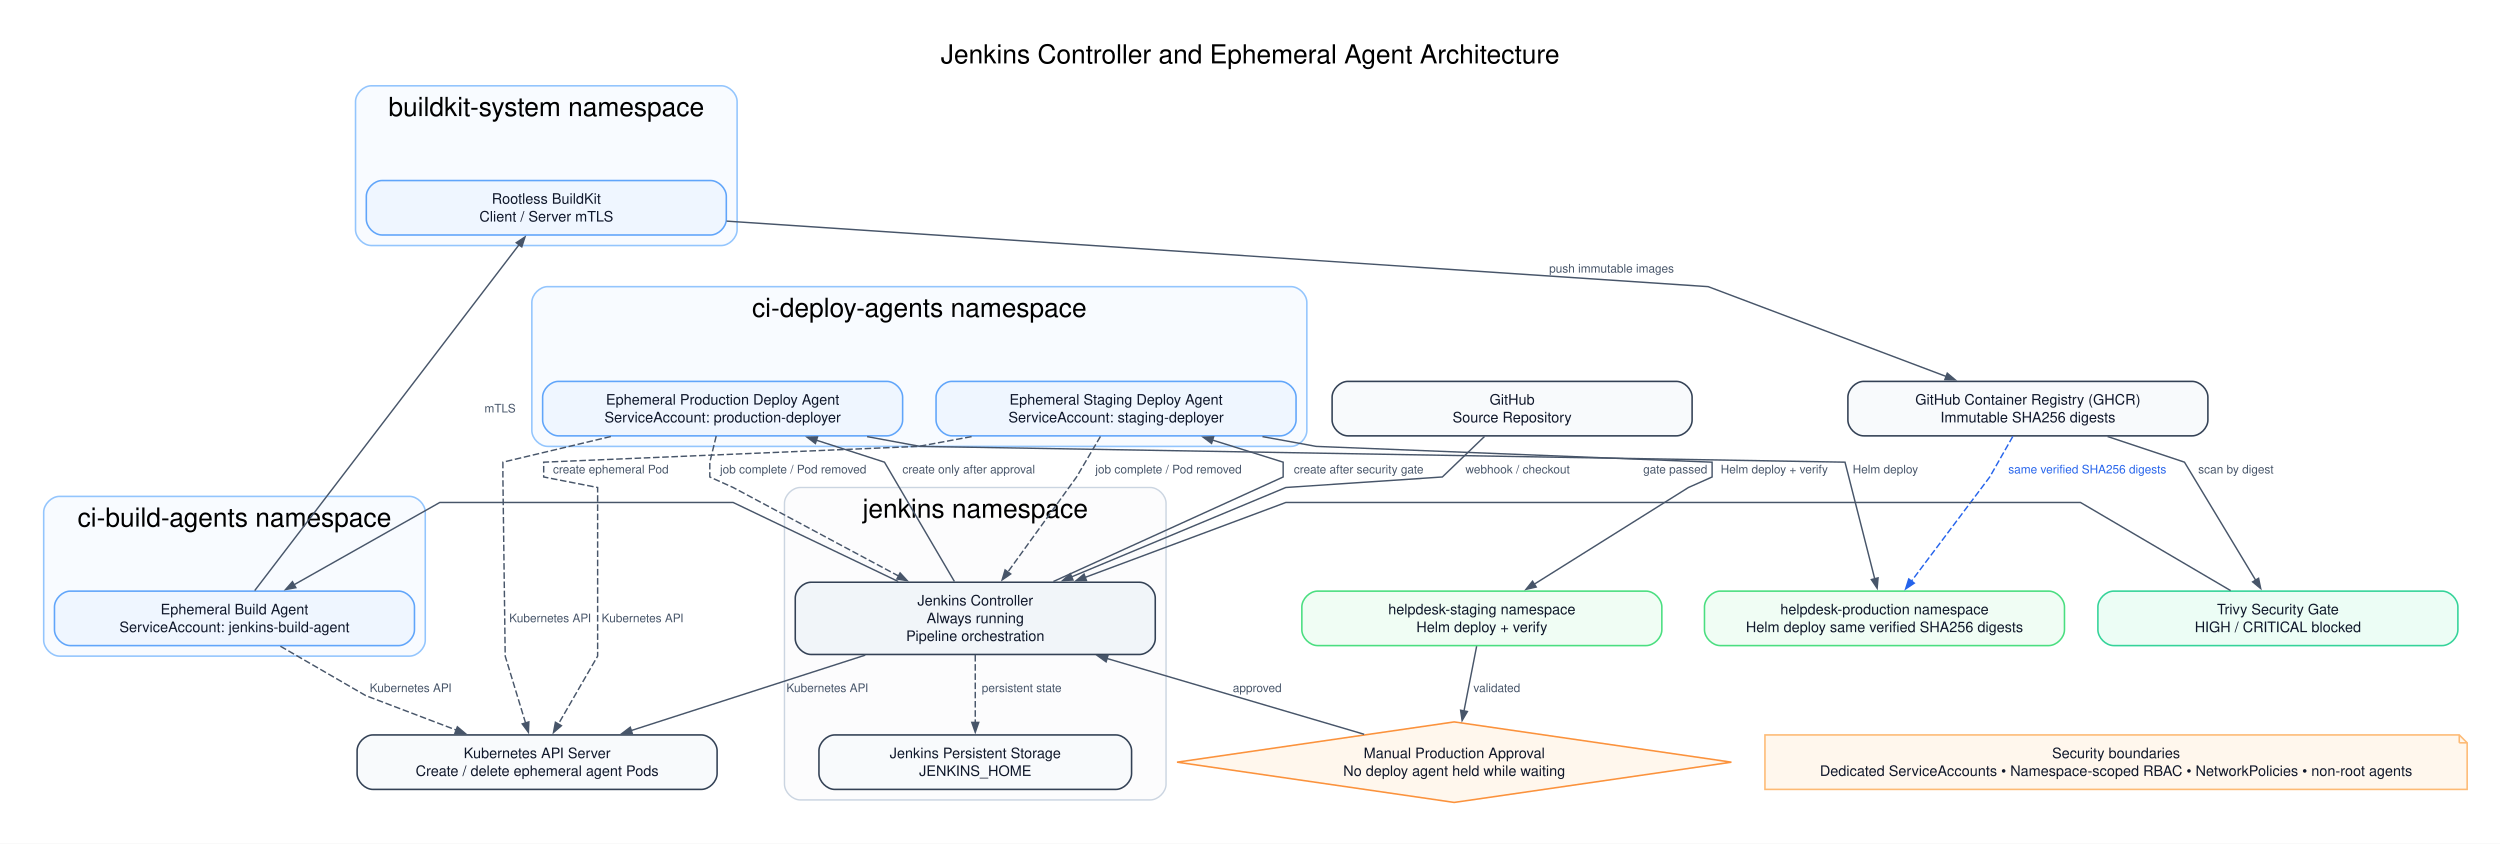
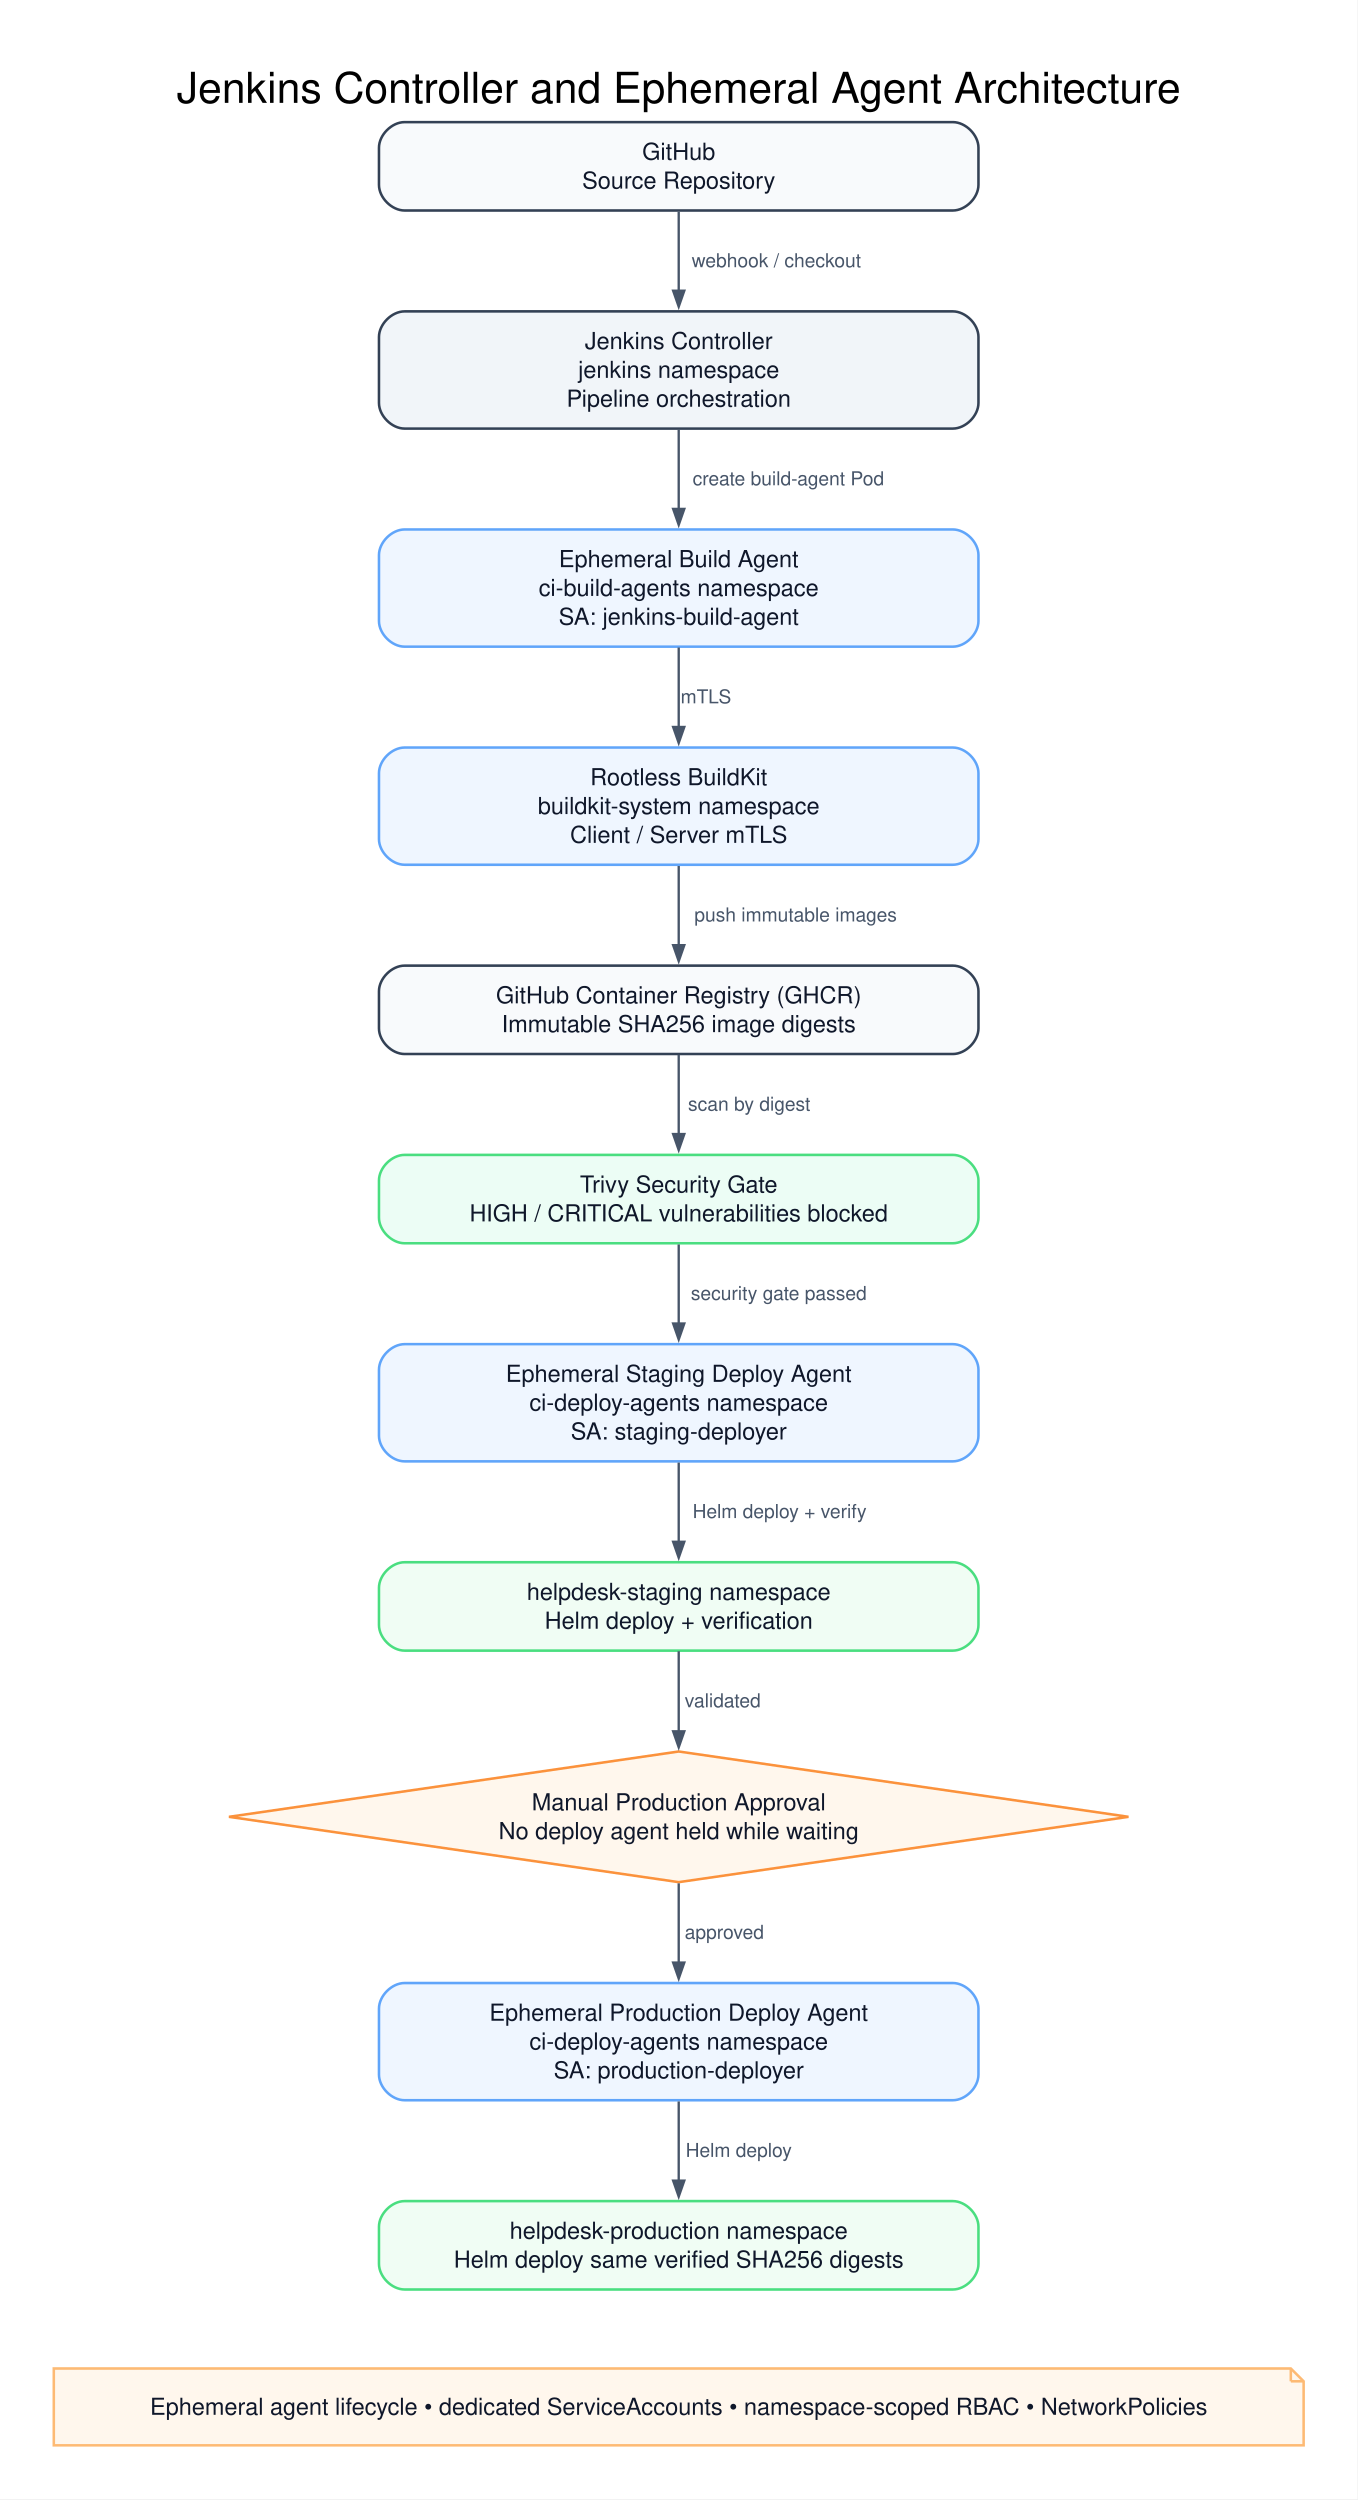
- <svg xmlns="http://www.w3.org/2000/svg" width="1900pt" height="641pt" viewBox="0.00 0.00 1900.00 641.00">
-   <g id="graph0" class="graph" transform="scale(1 1) rotate(0) translate(25.2 615.95)">
-     <polygon fill="white" stroke="none" points="-25.2,25.2 -25.2,-615.95 1875.04,-615.95 1875.04,25.2 -25.2,25.2" />
-     <text xml:space="preserve" text-anchor="middle" x="924.92" y="-567.75" font-family="Helvetica,sans-Serif" font-size="20.00">Jenkins Controller and Ephemeral Agent Architecture</text>
-     <g id="clust1" class="cluster">
-       <path fill="#fcfcfd" stroke="#cbd5e1" stroke-width="1.1" d="M583,-8C583,-8 849,-8 849,-8 855,-8 861,-14 861,-20 861,-20 861,-233.45 861,-233.45 861,-239.45 855,-245.45 849,-245.45 849,-245.45 583,-245.45 583,-245.45 577,-245.45 571,-239.45 571,-233.45 571,-233.45 571,-20 571,-20 571,-14 577,-8 583,-8" />
-       <text xml:space="preserve" text-anchor="middle" x="716" y="-222.45" font-family="Helvetica,sans-Serif" font-size="20.00">jenkins namespace</text>
-     </g>
-     <g id="clust2" class="cluster">
-       <path fill="#f8fbff" stroke="#93c5fd" stroke-width="1.2" d="M20,-117.3C20,-117.3 286,-117.3 286,-117.3 292,-117.3 298,-123.3 298,-129.3 298,-129.3 298,-226.7 298,-226.7 298,-232.7 292,-238.7 286,-238.7 286,-238.7 20,-238.7 20,-238.7 14,-238.7 8,-232.7 8,-226.7 8,-226.7 8,-129.3 8,-129.3 8,-123.3 14,-117.3 20,-117.3" />
-       <text xml:space="preserve" text-anchor="middle" x="153" y="-215.7" font-family="Helvetica,sans-Serif" font-size="20.00">ci-build-agents namespace</text>
-     </g>
-     <g id="clust3" class="cluster">
-       <path fill="#f8fbff" stroke="#93c5fd" stroke-width="1.2" d="M257,-429.35C257,-429.35 523,-429.35 523,-429.35 529,-429.35 535,-435.35 535,-441.35 535,-441.35 535,-538.75 535,-538.75 535,-544.75 529,-550.75 523,-550.75 523,-550.75 257,-550.75 257,-550.75 251,-550.75 245,-544.75 245,-538.75 245,-538.75 245,-441.35 245,-441.35 245,-435.35 251,-429.35 257,-429.35" />
-       <text xml:space="preserve" text-anchor="middle" x="390" y="-527.75" font-family="Helvetica,sans-Serif" font-size="20.00">buildkit-system namespace</text>
-     </g>
-     <g id="clust4" class="cluster">
-       <path fill="#f8fbff" stroke="#93c5fd" stroke-width="1.2" d="M391,-276.7C391,-276.7 956,-276.7 956,-276.7 962,-276.7 968,-282.7 968,-288.7 968,-288.7 968,-386.1 968,-386.1 968,-392.1 962,-398.1 956,-398.1 956,-398.1 391,-398.1 391,-398.1 385,-398.1 379,-392.1 379,-386.1 379,-386.1 379,-288.7 379,-288.7 379,-282.7 385,-276.7 391,-276.7" />
-       <text xml:space="preserve" text-anchor="middle" x="673.5" y="-375.1" font-family="Helvetica,sans-Serif" font-size="20.00">ci-deploy-agents namespace</text>
-     </g>
+ <svg xmlns="http://www.w3.org/2000/svg" width="636pt" height="1171pt" viewBox="0.00 0.00 636.00 1171.00">
+   <g id="graph0" class="graph" transform="scale(1 1) rotate(0) translate(25.2 1145.4)">
+     <polygon fill="white" stroke="none" points="-25.2,25.2 -25.2,-1145.4 610.62,-1145.4 610.62,25.2 -25.2,25.2" />
+     <text xml:space="preserve" text-anchor="middle" x="292.71" y="-1097.2" font-family="Helvetica,sans-Serif" font-size="20.00">Jenkins Controller and Ephemeral Agent Architecture</text>
    <g id="node1" class="node">
-       <path fill="#f8fafc" stroke="#334155" stroke-width="1.2" d="M1248.8,-326.1C1248.8,-326.1 999.2,-326.1 999.2,-326.1 993.2,-326.1 987.2,-320.1 987.2,-314.1 987.2,-314.1 987.2,-296.7 987.2,-296.7 987.2,-290.7 993.2,-284.7 999.2,-284.7 999.2,-284.7 1248.8,-284.7 1248.8,-284.7 1254.8,-284.7 1260.8,-290.7 1260.8,-296.7 1260.8,-296.7 1260.8,-314.1 1260.8,-314.1 1260.8,-320.1 1254.8,-326.1 1248.8,-326.1" />
-       <text xml:space="preserve" text-anchor="middle" x="1124" y="-308.45" font-family="Helvetica,sans-Serif" font-size="11.00" fill="#0f172a">GitHub</text>
-       <text xml:space="preserve" text-anchor="middle" x="1124" y="-294.95" font-family="Helvetica,sans-Serif" font-size="11.00" fill="#0f172a">Source Repository</text>
+       <path fill="#f8fafc" stroke="#334155" stroke-width="1.2" d="M421.11,-1088.2C421.11,-1088.2 164.31,-1088.2 164.31,-1088.2 158.31,-1088.2 152.31,-1082.2 152.31,-1076.2 152.31,-1076.2 152.31,-1058.8 152.31,-1058.8 152.31,-1052.8 158.31,-1046.8 164.31,-1046.8 164.31,-1046.8 421.11,-1046.8 421.11,-1046.8 427.11,-1046.8 433.11,-1052.8 433.11,-1058.8 433.11,-1058.8 433.11,-1076.2 433.11,-1076.2 433.11,-1082.2 427.11,-1088.2 421.11,-1088.2" />
+       <text xml:space="preserve" text-anchor="middle" x="292.71" y="-1070.55" font-family="Helvetica,sans-Serif" font-size="11.00" fill="#0f172a">GitHub</text>
+       <text xml:space="preserve" text-anchor="middle" x="292.71" y="-1057.05" font-family="Helvetica,sans-Serif" font-size="11.00" fill="#0f172a">Source Repository</text>
    </g>
    <g id="node2" class="node">
-       <path fill="#f1f5f9" stroke="#334155" stroke-width="1.2" d="M840.8,-173.45C840.8,-173.45 591.2,-173.45 591.2,-173.45 585.2,-173.45 579.2,-167.45 579.2,-161.45 579.2,-161.45 579.2,-130.55 579.2,-130.55 579.2,-124.55 585.2,-118.55 591.2,-118.55 591.2,-118.55 840.8,-118.55 840.8,-118.55 846.8,-118.55 852.8,-124.55 852.8,-130.55 852.8,-130.55 852.8,-161.45 852.8,-161.45 852.8,-167.45 846.8,-173.45 840.8,-173.45" />
-       <text xml:space="preserve" text-anchor="middle" x="716" y="-155.8" font-family="Helvetica,sans-Serif" font-size="11.00" fill="#0f172a">Jenkins Controller</text>
-       <text xml:space="preserve" text-anchor="middle" x="716" y="-142.3" font-family="Helvetica,sans-Serif" font-size="11.00" fill="#0f172a">Always running</text>
-       <text xml:space="preserve" text-anchor="middle" x="716" y="-128.8" font-family="Helvetica,sans-Serif" font-size="11.00" fill="#0f172a">Pipeline orchestration</text>
+       <path fill="#f1f5f9" stroke="#334155" stroke-width="1.2" d="M421.11,-999.55C421.11,-999.55 164.31,-999.55 164.31,-999.55 158.31,-999.55 152.31,-993.55 152.31,-987.55 152.31,-987.55 152.31,-956.65 152.31,-956.65 152.31,-950.65 158.31,-944.65 164.31,-944.65 164.31,-944.65 421.11,-944.65 421.11,-944.65 427.11,-944.65 433.11,-950.65 433.11,-956.65 433.11,-956.65 433.11,-987.55 433.11,-987.55 433.11,-993.55 427.11,-999.55 421.11,-999.55" />
+       <text xml:space="preserve" text-anchor="middle" x="292.71" y="-981.9" font-family="Helvetica,sans-Serif" font-size="11.00" fill="#0f172a">Jenkins Controller</text>
+       <text xml:space="preserve" text-anchor="middle" x="292.71" y="-968.4" font-family="Helvetica,sans-Serif" font-size="11.00" fill="#0f172a">jenkins namespace</text>
+       <text xml:space="preserve" text-anchor="middle" x="292.71" y="-954.9" font-family="Helvetica,sans-Serif" font-size="11.00" fill="#0f172a">Pipeline orchestration</text>
+     </g>
+     <g id="edge1" class="edge">
+       <path fill="none" stroke="#475569" stroke-width="1.1" d="M292.71,-1046.23C292.71,-1035.35 292.71,-1021.62 292.71,-1009" />
+       <polygon fill="#475569" stroke="#475569" stroke-width="1.1" points="295.34,-1009.23 292.71,-1001.73 290.09,-1009.23 295.34,-1009.23" />
+       <text xml:space="preserve" text-anchor="middle" x="338.46" y="-1020.25" font-family="Helvetica,sans-Serif" font-size="9.00" fill="#475569">webhook / checkout</text>
+     </g>
+     <g id="node3" class="node">
+       <path fill="#eff6ff" stroke="#60a5fa" stroke-width="1.2" d="M421.11,-897.4C421.11,-897.4 164.31,-897.4 164.31,-897.4 158.31,-897.4 152.31,-891.4 152.31,-885.4 152.31,-885.4 152.31,-854.5 152.31,-854.5 152.31,-848.5 158.31,-842.5 164.31,-842.5 164.31,-842.5 421.11,-842.5 421.11,-842.5 427.11,-842.5 433.11,-848.5 433.11,-854.5 433.11,-854.5 433.11,-885.4 433.11,-885.4 433.11,-891.4 427.11,-897.4 421.11,-897.4" />
+       <text xml:space="preserve" text-anchor="middle" x="292.71" y="-879.75" font-family="Helvetica,sans-Serif" font-size="11.00" fill="#0f172a">Ephemeral Build Agent</text>
+       <text xml:space="preserve" text-anchor="middle" x="292.71" y="-866.25" font-family="Helvetica,sans-Serif" font-size="11.00" fill="#0f172a">ci-build-agents namespace</text>
+       <text xml:space="preserve" text-anchor="middle" x="292.71" y="-852.75" font-family="Helvetica,sans-Serif" font-size="11.00" fill="#0f172a">SA: jenkins-build-agent</text>
    </g>
    <g id="edge2" class="edge">
-       <path fill="none" stroke="#475569" stroke-width="1.1" d="M1103.05,-284.26C1088.24,-270.02 1071,-253.45 1071,-253.45 1071,-253.45 952,-245.45 952,-245.45 952,-245.45 858.43,-206.42 789.12,-177.5" />
-       <polygon fill="#475569" stroke="#475569" stroke-width="1.1" points="790.27,-175.14 782.34,-174.67 788.25,-179.98 790.27,-175.14" />
-       <text xml:space="preserve" text-anchor="middle" x="1128.2" y="-256.15" font-family="Helvetica,sans-Serif" font-size="9.00" fill="#475569">webhook / checkout</text>
-     </g>
-     <g id="node3" class="node">
-       <path fill="#f8fafc" stroke="#334155" stroke-width="1.2" d="M822.8,-57.4C822.8,-57.4 609.2,-57.4 609.2,-57.4 603.2,-57.4 597.2,-51.4 597.2,-45.4 597.2,-45.4 597.2,-28 597.2,-28 597.2,-22 603.2,-16 609.2,-16 609.2,-16 822.8,-16 822.8,-16 828.8,-16 834.8,-22 834.8,-28 834.8,-28 834.8,-45.4 834.8,-45.4 834.8,-51.4 828.8,-57.4 822.8,-57.4" />
-       <text xml:space="preserve" text-anchor="middle" x="716" y="-39.75" font-family="Helvetica,sans-Serif" font-size="11.00" fill="#0f172a">Jenkins Persistent Storage</text>
-       <text xml:space="preserve" text-anchor="middle" x="716" y="-26.25" font-family="Helvetica,sans-Serif" font-size="11.00" fill="#0f172a">JENKINS_HOME</text>
-     </g>
-     <g id="edge1" class="edge">
-       <path fill="none" stroke="#475569" stroke-width="1.1" stroke-dasharray="5,2" d="M716,-118.2C716,-102.53 716,-82.74 716,-66.71" />
-       <polygon fill="#475569" stroke="#475569" stroke-width="1.1" points="718.63,-66.92 716,-59.42 713.38,-66.92 718.63,-66.92" />
-       <text xml:space="preserve" text-anchor="middle" x="751.25" y="-90" font-family="Helvetica,sans-Serif" font-size="9.00" fill="#475569">persistent state</text>
+       <path fill="none" stroke="#475569" stroke-width="1.1" d="M292.71,-944.26C292.71,-932.81 292.71,-919.28 292.71,-906.98" />
+       <polygon fill="#475569" stroke="#475569" stroke-width="1.1" points="295.34,-907.03 292.71,-899.53 290.09,-907.03 295.34,-907.03" />
+       <text xml:space="preserve" text-anchor="middle" x="344.08" y="-918.1" font-family="Helvetica,sans-Serif" font-size="9.00" fill="#475569">create build-agent Pod</text>
    </g>
    <g id="node4" class="node">
-       <path fill="#eff6ff" stroke="#60a5fa" stroke-width="1.2" d="M277.8,-166.7C277.8,-166.7 28.2,-166.7 28.2,-166.7 22.2,-166.7 16.2,-160.7 16.2,-154.7 16.2,-154.7 16.2,-137.3 16.2,-137.3 16.2,-131.3 22.2,-125.3 28.2,-125.3 28.2,-125.3 277.8,-125.3 277.8,-125.3 283.8,-125.3 289.8,-131.3 289.8,-137.3 289.8,-137.3 289.8,-154.7 289.8,-154.7 289.8,-160.7 283.8,-166.7 277.8,-166.7" />
-       <text xml:space="preserve" text-anchor="middle" x="153" y="-149.05" font-family="Helvetica,sans-Serif" font-size="11.00" fill="#0f172a">Ephemeral Build Agent</text>
-       <text xml:space="preserve" text-anchor="middle" x="153" y="-135.55" font-family="Helvetica,sans-Serif" font-size="11.00" fill="#0f172a">ServiceAccount: jenkins-build-agent</text>
+       <path fill="#eff6ff" stroke="#60a5fa" stroke-width="1.2" d="M421.11,-795.25C421.11,-795.25 164.31,-795.25 164.31,-795.25 158.31,-795.25 152.31,-789.25 152.31,-783.25 152.31,-783.25 152.31,-752.35 152.31,-752.35 152.31,-746.35 158.31,-740.35 164.31,-740.35 164.31,-740.35 421.11,-740.35 421.11,-740.35 427.11,-740.35 433.11,-746.35 433.11,-752.35 433.11,-752.35 433.11,-783.25 433.11,-783.25 433.11,-789.25 427.11,-795.25 421.11,-795.25" />
+       <text xml:space="preserve" text-anchor="middle" x="292.71" y="-777.6" font-family="Helvetica,sans-Serif" font-size="11.00" fill="#0f172a">Rootless BuildKit</text>
+       <text xml:space="preserve" text-anchor="middle" x="292.71" y="-764.1" font-family="Helvetica,sans-Serif" font-size="11.00" fill="#0f172a">buildkit-system namespace</text>
+       <text xml:space="preserve" text-anchor="middle" x="292.71" y="-750.6" font-family="Helvetica,sans-Serif" font-size="11.00" fill="#0f172a">Client / Server mTLS</text>
    </g>
    <g id="edge3" class="edge">
-       <path fill="none" stroke="#475569" stroke-width="1.1" d="M657.53,-173.98C603.65,-199.77 532,-234.06 532,-234.06 532,-234.06 309,-234.06 309,-234.06 309,-234.06 244.23,-197.5 198.16,-171.49" />
-       <polygon fill="#475569" stroke="#475569" stroke-width="1.1" points="199.64,-169.31 191.82,-167.91 197.06,-173.88 199.64,-169.31" />
-       <text xml:space="preserve" text-anchor="middle" x="439" y="-256.15" font-family="Helvetica,sans-Serif" font-size="9.00" fill="#475569">create ephemeral Pod</text>
+       <path fill="none" stroke="#475569" stroke-width="1.1" d="M292.71,-842.11C292.71,-830.66 292.71,-817.13 292.71,-804.83" />
+       <polygon fill="#475569" stroke="#475569" stroke-width="1.1" points="295.34,-804.88 292.71,-797.38 290.09,-804.88 295.34,-804.88" />
+       <text xml:space="preserve" text-anchor="middle" x="305.46" y="-815.95" font-family="Helvetica,sans-Serif" font-size="9.00" fill="#475569">mTLS</text>
+     </g>
+     <g id="node5" class="node">
+       <path fill="#f8fafc" stroke="#334155" stroke-width="1.2" d="M421.11,-693.1C421.11,-693.1 164.31,-693.1 164.31,-693.1 158.31,-693.1 152.31,-687.1 152.31,-681.1 152.31,-681.1 152.31,-663.7 152.31,-663.7 152.31,-657.7 158.31,-651.7 164.31,-651.7 164.31,-651.7 421.11,-651.7 421.11,-651.7 427.11,-651.7 433.11,-657.7 433.11,-663.7 433.11,-663.7 433.11,-681.1 433.11,-681.1 433.11,-687.1 427.11,-693.1 421.11,-693.1" />
+       <text xml:space="preserve" text-anchor="middle" x="292.71" y="-675.45" font-family="Helvetica,sans-Serif" font-size="11.00" fill="#0f172a">GitHub Container Registry (GHCR)</text>
+       <text xml:space="preserve" text-anchor="middle" x="292.71" y="-661.95" font-family="Helvetica,sans-Serif" font-size="11.00" fill="#0f172a">Immutable SHA256 image digests</text>
+     </g>
+     <g id="edge4" class="edge">
+       <path fill="none" stroke="#475569" stroke-width="1.1" d="M292.71,-739.78C292.71,-728.14 292.71,-714.49 292.71,-702.61" />
+       <polygon fill="#475569" stroke="#475569" stroke-width="1.1" points="295.34,-702.69 292.71,-695.19 290.09,-702.69 295.34,-702.69" />
+       <text xml:space="preserve" text-anchor="middle" x="347.46" y="-713.8" font-family="Helvetica,sans-Serif" font-size="9.00" fill="#475569">push immutable images</text>
+     </g>
+     <g id="node6" class="node">
+       <path fill="#ecfdf5" stroke="#4ade80" stroke-width="1.2" d="M421.11,-604.45C421.11,-604.45 164.31,-604.45 164.31,-604.45 158.31,-604.45 152.31,-598.45 152.31,-592.45 152.31,-592.45 152.31,-575.05 152.31,-575.05 152.31,-569.05 158.31,-563.05 164.31,-563.05 164.31,-563.05 421.11,-563.05 421.11,-563.05 427.11,-563.05 433.11,-569.05 433.11,-575.05 433.11,-575.05 433.11,-592.45 433.11,-592.45 433.11,-598.45 427.11,-604.45 421.11,-604.45" />
+       <text xml:space="preserve" text-anchor="middle" x="292.71" y="-586.8" font-family="Helvetica,sans-Serif" font-size="11.00" fill="#0f172a">Trivy Security Gate</text>
+       <text xml:space="preserve" text-anchor="middle" x="292.71" y="-573.3" font-family="Helvetica,sans-Serif" font-size="11.00" fill="#0f172a">HIGH / CRITICAL vulnerabilities blocked</text>
+     </g>
+     <g id="edge5" class="edge">
+       <path fill="none" stroke="#475569" stroke-width="1.1" d="M292.71,-651.3C292.71,-640.23 292.71,-626.28 292.71,-614.01" />
+       <polygon fill="#475569" stroke="#475569" stroke-width="1.1" points="295.34,-614.2 292.71,-606.7 290.09,-614.2 295.34,-614.2" />
+       <text xml:space="preserve" text-anchor="middle" x="325.71" y="-625.15" font-family="Helvetica,sans-Serif" font-size="9.00" fill="#475569">scan by digest</text>
+     </g>
+     <g id="node7" class="node">
+       <path fill="#eff6ff" stroke="#60a5fa" stroke-width="1.2" d="M421.11,-515.8C421.11,-515.8 164.31,-515.8 164.31,-515.8 158.31,-515.8 152.31,-509.8 152.31,-503.8 152.31,-503.8 152.31,-472.9 152.31,-472.9 152.31,-466.9 158.31,-460.9 164.31,-460.9 164.31,-460.9 421.11,-460.9 421.11,-460.9 427.11,-460.9 433.11,-466.9 433.11,-472.9 433.11,-472.9 433.11,-503.8 433.11,-503.8 433.11,-509.8 427.11,-515.8 421.11,-515.8" />
+       <text xml:space="preserve" text-anchor="middle" x="292.71" y="-498.15" font-family="Helvetica,sans-Serif" font-size="11.00" fill="#0f172a">Ephemeral Staging Deploy Agent</text>
+       <text xml:space="preserve" text-anchor="middle" x="292.71" y="-484.65" font-family="Helvetica,sans-Serif" font-size="11.00" fill="#0f172a">ci-deploy-agents namespace</text>
+       <text xml:space="preserve" text-anchor="middle" x="292.71" y="-471.15" font-family="Helvetica,sans-Serif" font-size="11.00" fill="#0f172a">SA: staging-deployer</text>
+     </g>
+     <g id="edge6" class="edge">
+       <path fill="none" stroke="#475569" stroke-width="1.1" d="M292.71,-562.48C292.71,-551.6 292.71,-537.87 292.71,-525.25" />
+       <polygon fill="#475569" stroke="#475569" stroke-width="1.1" points="295.34,-525.48 292.71,-517.98 290.09,-525.48 295.34,-525.48" />
+       <text xml:space="preserve" text-anchor="middle" x="339.58" y="-536.5" font-family="Helvetica,sans-Serif" font-size="9.00" fill="#475569">security gate passed</text>
    </g>
    <g id="node8" class="node">
-       <path fill="#eff6ff" stroke="#60a5fa" stroke-width="1.2" d="M947.8,-326.1C947.8,-326.1 698.2,-326.1 698.2,-326.1 692.2,-326.1 686.2,-320.1 686.2,-314.1 686.2,-314.1 686.2,-296.7 686.2,-296.7 686.2,-290.7 692.2,-284.7 698.2,-284.7 698.2,-284.7 947.8,-284.7 947.8,-284.7 953.8,-284.7 959.8,-290.7 959.8,-296.7 959.8,-296.7 959.8,-314.1 959.8,-314.1 959.8,-320.1 953.8,-326.1 947.8,-326.1" />
-       <text xml:space="preserve" text-anchor="middle" x="823" y="-308.45" font-family="Helvetica,sans-Serif" font-size="11.00" fill="#0f172a">Ephemeral Staging Deploy Agent</text>
-       <text xml:space="preserve" text-anchor="middle" x="823" y="-294.95" font-family="Helvetica,sans-Serif" font-size="11.00" fill="#0f172a">ServiceAccount: staging-deployer</text>
+       <path fill="#f0fdf4" stroke="#4ade80" stroke-width="1.2" d="M421.11,-413.65C421.11,-413.65 164.31,-413.65 164.31,-413.65 158.31,-413.65 152.31,-407.65 152.31,-401.65 152.31,-401.65 152.31,-384.25 152.31,-384.25 152.31,-378.25 158.31,-372.25 164.31,-372.25 164.31,-372.25 421.11,-372.25 421.11,-372.25 427.11,-372.25 433.11,-378.25 433.11,-384.25 433.11,-384.25 433.11,-401.65 433.11,-401.65 433.11,-407.65 427.11,-413.65 421.11,-413.65" />
+       <text xml:space="preserve" text-anchor="middle" x="292.71" y="-396" font-family="Helvetica,sans-Serif" font-size="11.00" fill="#0f172a">helpdesk-staging namespace</text>
+       <text xml:space="preserve" text-anchor="middle" x="292.71" y="-382.5" font-family="Helvetica,sans-Serif" font-size="11.00" fill="#0f172a">Helm deploy + verification</text>
+     </g>
+     <g id="edge7" class="edge">
+       <path fill="none" stroke="#475569" stroke-width="1.1" d="M292.71,-460.33C292.71,-448.69 292.71,-435.04 292.71,-423.16" />
+       <polygon fill="#475569" stroke="#475569" stroke-width="1.1" points="295.34,-423.24 292.71,-415.74 290.09,-423.24 295.34,-423.24" />
+       <text xml:space="preserve" text-anchor="middle" x="339.96" y="-434.35" font-family="Helvetica,sans-Serif" font-size="9.00" fill="#475569">Helm deploy + verify</text>
+     </g>
+     <g id="node9" class="node">
+       <polygon fill="#fff7ed" stroke="#fb923c" stroke-width="1.2" points="292.71,-325 82.04,-294.4 292.71,-263.8 503.38,-294.4 292.71,-325" />
+       <text xml:space="preserve" text-anchor="middle" x="292.71" y="-297.45" font-family="Helvetica,sans-Serif" font-size="11.00" fill="#0f172a">Manual Production Approval</text>
+       <text xml:space="preserve" text-anchor="middle" x="292.71" y="-283.95" font-family="Helvetica,sans-Serif" font-size="11.00" fill="#0f172a">No deploy agent held while waiting</text>
    </g>
    <g id="edge8" class="edge">
-       <path fill="none" stroke="#475569" stroke-width="1.1" d="M775.35,-174C844.68,-205.54 950,-253.45 950,-253.45 950,-253.45 950,-264.7 950,-264.7 950,-264.7 924.31,-272.73 896.04,-281.57" />
-       <polygon fill="#475569" stroke="#475569" stroke-width="1.1" points="895.58,-278.96 889.21,-283.7 897.15,-283.97 895.58,-278.96" />
-       <text xml:space="preserve" text-anchor="middle" x="1007.38" y="-256.15" font-family="Helvetica,sans-Serif" font-size="9.00" fill="#475569">create after security gate</text>
+       <path fill="none" stroke="#475569" stroke-width="1.1" d="M292.71,-371.94C292.71,-361.1 292.71,-347.32 292.71,-334.44" />
+       <polygon fill="#475569" stroke="#475569" stroke-width="1.1" points="295.34,-334.45 292.71,-326.95 290.09,-334.45 295.34,-334.45" />
+       <text xml:space="preserve" text-anchor="middle" x="313.33" y="-345.7" font-family="Helvetica,sans-Serif" font-size="9.00" fill="#475569">validated</text>
    </g>
-     <g id="node9" class="node">
-       <path fill="#eff6ff" stroke="#60a5fa" stroke-width="1.2" d="M648.8,-326.1C648.8,-326.1 399.2,-326.1 399.2,-326.1 393.2,-326.1 387.2,-320.1 387.2,-314.1 387.2,-314.1 387.2,-296.7 387.2,-296.7 387.2,-290.7 393.2,-284.7 399.2,-284.7 399.2,-284.7 648.8,-284.7 648.8,-284.7 654.8,-284.7 660.8,-290.7 660.8,-296.7 660.8,-296.7 660.8,-314.1 660.8,-314.1 660.8,-320.1 654.8,-326.1 648.8,-326.1" />
-       <text xml:space="preserve" text-anchor="middle" x="524" y="-308.45" font-family="Helvetica,sans-Serif" font-size="11.00" fill="#0f172a">Ephemeral Production Deploy Agent</text>
-       <text xml:space="preserve" text-anchor="middle" x="524" y="-294.95" font-family="Helvetica,sans-Serif" font-size="11.00" fill="#0f172a">ServiceAccount: production-deployer</text>
+     <g id="node10" class="node">
+       <path fill="#eff6ff" stroke="#60a5fa" stroke-width="1.2" d="M421.11,-216.55C421.11,-216.55 164.31,-216.55 164.31,-216.55 158.31,-216.55 152.31,-210.55 152.31,-204.55 152.31,-204.55 152.31,-173.65 152.31,-173.65 152.31,-167.65 158.31,-161.65 164.31,-161.65 164.31,-161.65 421.11,-161.65 421.11,-161.65 427.11,-161.65 433.11,-167.65 433.11,-173.65 433.11,-173.65 433.11,-204.55 433.11,-204.55 433.11,-210.55 427.11,-216.55 421.11,-216.55" />
+       <text xml:space="preserve" text-anchor="middle" x="292.71" y="-198.9" font-family="Helvetica,sans-Serif" font-size="11.00" fill="#0f172a">Ephemeral Production Deploy Agent</text>
+       <text xml:space="preserve" text-anchor="middle" x="292.71" y="-185.4" font-family="Helvetica,sans-Serif" font-size="11.00" fill="#0f172a">ci-deploy-agents namespace</text>
+       <text xml:space="preserve" text-anchor="middle" x="292.71" y="-171.9" font-family="Helvetica,sans-Serif" font-size="11.00" fill="#0f172a">SA: production-deployer</text>
    </g>
-     <g id="edge13" class="edge">
-       <path fill="none" stroke="#475569" stroke-width="1.1" d="M700.17,-174C679.8,-208.75 647,-264.7 647,-264.7 647,-264.7 622.33,-272.66 595.09,-281.45" />
-       <polygon fill="#475569" stroke="#475569" stroke-width="1.1" points="594.5,-278.89 588.17,-283.69 596.11,-283.88 594.5,-278.89" />
-       <text xml:space="preserve" text-anchor="middle" x="711.03" y="-256.15" font-family="Helvetica,sans-Serif" font-size="9.00" fill="#475569">create only after approval</text>
+     <g id="edge9" class="edge">
+       <path fill="none" stroke="#475569" stroke-width="1.1" d="M292.71,-263.24C292.71,-251.57 292.71,-238.11 292.71,-225.95" />
+       <polygon fill="#475569" stroke="#475569" stroke-width="1.1" points="295.34,-226.12 292.71,-218.62 290.09,-226.12 295.34,-226.12" />
+       <text xml:space="preserve" text-anchor="middle" x="314.08" y="-237.25" font-family="Helvetica,sans-Serif" font-size="9.00" fill="#475569">approved</text>
    </g>
-     <g id="node13" class="node">
-       <path fill="#f8fafc" stroke="#334155" stroke-width="1.2" d="M507.8,-57.4C507.8,-57.4 258.2,-57.4 258.2,-57.4 252.2,-57.4 246.2,-51.4 246.2,-45.4 246.2,-45.4 246.2,-28 246.2,-28 246.2,-22 252.2,-16 258.2,-16 258.2,-16 507.8,-16 507.8,-16 513.8,-16 519.8,-22 519.8,-28 519.8,-28 519.8,-45.4 519.8,-45.4 519.8,-51.4 513.8,-57.4 507.8,-57.4" />
-       <text xml:space="preserve" text-anchor="middle" x="383" y="-39.75" font-family="Helvetica,sans-Serif" font-size="11.00" fill="#0f172a">Kubernetes API Server</text>
-       <text xml:space="preserve" text-anchor="middle" x="383" y="-26.25" font-family="Helvetica,sans-Serif" font-size="11.00" fill="#0f172a">Create / delete ephemeral agent Pods</text>
+     <g id="node11" class="node">
+       <path fill="#f0fdf4" stroke="#4ade80" stroke-width="1.2" d="M421.11,-114.4C421.11,-114.4 164.31,-114.4 164.31,-114.4 158.31,-114.4 152.31,-108.4 152.31,-102.4 152.31,-102.4 152.31,-85 152.31,-85 152.31,-79 158.31,-73 164.31,-73 164.31,-73 421.11,-73 421.11,-73 427.11,-73 433.11,-79 433.11,-85 433.11,-85 433.11,-102.4 433.11,-102.4 433.11,-108.4 427.11,-114.4 421.11,-114.4" />
+       <text xml:space="preserve" text-anchor="middle" x="292.71" y="-96.75" font-family="Helvetica,sans-Serif" font-size="11.00" fill="#0f172a">helpdesk-production namespace</text>
+       <text xml:space="preserve" text-anchor="middle" x="292.71" y="-83.25" font-family="Helvetica,sans-Serif" font-size="11.00" fill="#0f172a">Helm deploy same verified SHA256 digests</text>
    </g>
-     <g id="edge17" class="edge">
-       <path fill="none" stroke="#475569" stroke-width="1.1" d="M632.4,-118.06C577.56,-100.39 506.61,-77.53 454.41,-60.71" />
-       <polygon fill="#475569" stroke="#475569" stroke-width="1.1" points="455.4,-58.27 447.46,-58.47 453.79,-63.27 455.4,-58.27" />
-       <text xml:space="preserve" text-anchor="middle" x="603.56" y="-90" font-family="Helvetica,sans-Serif" font-size="9.00" fill="#475569">Kubernetes API</text>
-     </g>
-     <g id="node5" class="node">
-       <path fill="#eff6ff" stroke="#60a5fa" stroke-width="1.2" d="M514.8,-478.75C514.8,-478.75 265.2,-478.75 265.2,-478.75 259.2,-478.75 253.2,-472.75 253.2,-466.75 253.2,-466.75 253.2,-449.35 253.2,-449.35 253.2,-443.35 259.2,-437.35 265.2,-437.35 265.2,-437.35 514.8,-437.35 514.8,-437.35 520.8,-437.35 526.8,-443.35 526.8,-449.35 526.8,-449.35 526.8,-466.75 526.8,-466.75 526.8,-472.75 520.8,-478.75 514.8,-478.75" />
-       <text xml:space="preserve" text-anchor="middle" x="390" y="-461.1" font-family="Helvetica,sans-Serif" font-size="11.00" fill="#0f172a">Rootless BuildKit</text>
-       <text xml:space="preserve" text-anchor="middle" x="390" y="-447.6" font-family="Helvetica,sans-Serif" font-size="11.00" fill="#0f172a">Client / Server mTLS</text>
-     </g>
-     <g id="edge4" class="edge">
-       <path fill="none" stroke="#475569" stroke-width="1.1" d="M168.37,-167.1C209.61,-221.06 322.79,-369.12 369.46,-430.18" />
-       <polygon fill="#475569" stroke="#475569" stroke-width="1.1" points="367.16,-431.5 373.8,-435.86 371.33,-428.31 367.16,-431.5" />
-       <text xml:space="preserve" text-anchor="middle" x="354.84" y="-302.47" font-family="Helvetica,sans-Serif" font-size="9.00" fill="#475569">mTLS</text>
-     </g>
-     <g id="edge18" class="edge">
-       <path fill="none" stroke="#475569" stroke-width="1.1" stroke-dasharray="5,2" d="M187.89,-124.82C216.65,-108.18 252.75,-87.3 252.75,-87.3 252.75,-87.3 287.77,-73.96 321.5,-61.12" />
-       <polygon fill="#475569" stroke="#475569" stroke-width="1.1" points="322.39,-63.59 328.47,-58.47 320.52,-58.68 322.39,-63.59" />
-       <text xml:space="preserve" text-anchor="middle" x="286.88" y="-90" font-family="Helvetica,sans-Serif" font-size="9.00" fill="#475569">Kubernetes API</text>
-     </g>
-     <g id="node6" class="node">
-       <path fill="#f8fafc" stroke="#334155" stroke-width="1.2" d="M1640.8,-326.1C1640.8,-326.1 1391.2,-326.1 1391.2,-326.1 1385.2,-326.1 1379.2,-320.1 1379.2,-314.1 1379.2,-314.1 1379.2,-296.7 1379.2,-296.7 1379.2,-290.7 1385.2,-284.7 1391.2,-284.7 1391.2,-284.7 1640.8,-284.7 1640.8,-284.7 1646.8,-284.7 1652.8,-290.7 1652.8,-296.7 1652.8,-296.7 1652.8,-314.1 1652.8,-314.1 1652.8,-320.1 1646.8,-326.1 1640.8,-326.1" />
-       <text xml:space="preserve" text-anchor="middle" x="1516" y="-308.45" font-family="Helvetica,sans-Serif" font-size="11.00" fill="#0f172a">GitHub Container Registry (GHCR)</text>
-       <text xml:space="preserve" text-anchor="middle" x="1516" y="-294.95" font-family="Helvetica,sans-Serif" font-size="11.00" fill="#0f172a">Immutable SHA256 digests</text>
-     </g>
-     <g id="edge5" class="edge">
-       <path fill="none" stroke="#475569" stroke-width="1.1" d="M527,-447.9C775.02,-431.35 1273,-398.1 1273,-398.1 1273,-398.1 1382.23,-356.88 1454.22,-329.71" />
-       <polygon fill="#475569" stroke="#475569" stroke-width="1.1" points="1454.72,-332.33 1460.81,-327.23 1452.87,-327.42 1454.72,-332.33" />
-       <text xml:space="preserve" text-anchor="middle" x="1199.58" y="-408.8" font-family="Helvetica,sans-Serif" font-size="9.00" fill="#475569">push immutable images</text>
-     </g>
-     <g id="node7" class="node">
-       <path fill="#ecfdf5" stroke="#34d399" stroke-width="1.2" d="M1830.8,-166.7C1830.8,-166.7 1581.2,-166.7 1581.2,-166.7 1575.2,-166.7 1569.2,-160.7 1569.2,-154.7 1569.2,-154.7 1569.2,-137.3 1569.2,-137.3 1569.2,-131.3 1575.2,-125.3 1581.2,-125.3 1581.2,-125.3 1830.8,-125.3 1830.8,-125.3 1836.8,-125.3 1842.8,-131.3 1842.8,-137.3 1842.8,-137.3 1842.8,-154.7 1842.8,-154.7 1842.8,-160.7 1836.8,-166.7 1830.8,-166.7" />
-       <text xml:space="preserve" text-anchor="middle" x="1706" y="-149.05" font-family="Helvetica,sans-Serif" font-size="11.00" fill="#0f172a">Trivy Security Gate</text>
-       <text xml:space="preserve" text-anchor="middle" x="1706" y="-135.55" font-family="Helvetica,sans-Serif" font-size="11.00" fill="#0f172a">HIGH / CRITICAL blocked</text>
-     </g>
-     <g id="edge6" class="edge">
-       <path fill="none" stroke="#475569" stroke-width="1.1" d="M1576.55,-284.2C1605.94,-274.39 1635,-264.7 1635,-264.7 1635,-264.7 1668.27,-209.54 1689.26,-174.75" />
-       <polygon fill="#475569" stroke="#475569" stroke-width="1.1" points="1691.31,-176.44 1692.93,-168.66 1686.81,-173.73 1691.31,-176.44" />
-       <text xml:space="preserve" text-anchor="middle" x="1674.07" y="-256.15" font-family="Helvetica,sans-Serif" font-size="9.00" fill="#475569">scan by digest</text>
+     <g id="edge10" class="edge">
+       <path fill="none" stroke="#475569" stroke-width="1.1" d="M292.71,-161.08C292.71,-149.44 292.71,-135.79 292.71,-123.91" />
+       <polygon fill="#475569" stroke="#475569" stroke-width="1.1" points="295.34,-123.99 292.71,-116.49 290.09,-123.99 295.34,-123.99" />
+       <text xml:space="preserve" text-anchor="middle" x="320.83" y="-135.1" font-family="Helvetica,sans-Serif" font-size="9.00" fill="#475569">Helm deploy</text>
    </g>
    <g id="node12" class="node">
-       <path fill="#f0fdf4" stroke="#4ade80" stroke-width="1.2" d="M1531.8,-166.7C1531.8,-166.7 1282.2,-166.7 1282.2,-166.7 1276.2,-166.7 1270.2,-160.7 1270.2,-154.7 1270.2,-154.7 1270.2,-137.3 1270.2,-137.3 1270.2,-131.3 1276.2,-125.3 1282.2,-125.3 1282.2,-125.3 1531.8,-125.3 1531.8,-125.3 1537.8,-125.3 1543.8,-131.3 1543.8,-137.3 1543.8,-137.3 1543.8,-154.7 1543.8,-154.7 1543.8,-160.7 1537.8,-166.7 1531.8,-166.7" />
-       <text xml:space="preserve" text-anchor="middle" x="1407" y="-149.05" font-family="Helvetica,sans-Serif" font-size="11.00" fill="#0f172a">helpdesk-production namespace</text>
-       <text xml:space="preserve" text-anchor="middle" x="1407" y="-135.55" font-family="Helvetica,sans-Serif" font-size="11.00" fill="#0f172a">Helm deploy same verified SHA256 digests</text>
-     </g>
-     <g id="edge16" class="edge">
-       <path fill="none" stroke="#2563eb" stroke-width="1.1" stroke-dasharray="5,2" d="M1504.54,-284.26C1496.43,-270.02 1487,-253.45 1487,-253.45 1487,-253.45 1451.19,-205.8 1427.49,-174.26" />
-       <polygon fill="#2563eb" stroke="#2563eb" stroke-width="1.1" points="1429.65,-172.77 1423.05,-168.35 1425.46,-175.93 1429.65,-172.77" />
-       <text xml:space="preserve" text-anchor="middle" x="1561.14" y="-256.15" font-family="Helvetica,sans-Serif" font-size="9.00" fill="#2563eb">same verified SHA256 digests</text>
-     </g>
-     <g id="edge7" class="edge">
-       <path fill="none" stroke="#475569" stroke-width="1.1" d="M1670.07,-167.09C1625.7,-193.15 1556,-234.06 1556,-234.06 1556,-234.06 952,-234.06 952,-234.06 952,-234.06 867.14,-202.4 799.19,-177.04" />
-       <polygon fill="#475569" stroke="#475569" stroke-width="1.1" points="800.5,-174.73 792.56,-174.57 798.67,-179.65 800.5,-174.73" />
-       <text xml:space="preserve" text-anchor="middle" x="1248" y="-256.15" font-family="Helvetica,sans-Serif" font-size="9.00" fill="#475569">gate passed</text>
-     </g>
-     <g id="edge10" class="edge">
-       <path fill="none" stroke="#475569" stroke-width="1.1" stroke-dasharray="5,2" d="M811.14,-284.26C802.76,-270.02 793,-253.45 793,-253.45 793,-253.45 763.21,-212.26 740.69,-181.13" />
-       <polygon fill="#475569" stroke="#475569" stroke-width="1.1" points="742.93,-179.75 736.41,-175.21 738.67,-182.83 742.93,-179.75" />
-       <text xml:space="preserve" text-anchor="middle" x="862.86" y="-256.15" font-family="Helvetica,sans-Serif" font-size="9.00" fill="#475569">job complete / Pod removed</text>
-     </g>
-     <g id="node10" class="node">
-       <path fill="#f0fdf4" stroke="#4ade80" stroke-width="1.2" d="M1225.8,-166.7C1225.8,-166.7 976.2,-166.7 976.2,-166.7 970.2,-166.7 964.2,-160.7 964.2,-154.7 964.2,-154.7 964.2,-137.3 964.2,-137.3 964.2,-131.3 970.2,-125.3 976.2,-125.3 976.2,-125.3 1225.8,-125.3 1225.8,-125.3 1231.8,-125.3 1237.8,-131.3 1237.8,-137.3 1237.8,-137.3 1237.8,-154.7 1237.8,-154.7 1237.8,-160.7 1231.8,-166.7 1225.8,-166.7" />
-       <text xml:space="preserve" text-anchor="middle" x="1101" y="-149.05" font-family="Helvetica,sans-Serif" font-size="11.00" fill="#0f172a">helpdesk-staging namespace</text>
-       <text xml:space="preserve" text-anchor="middle" x="1101" y="-135.55" font-family="Helvetica,sans-Serif" font-size="11.00" fill="#0f172a">Helm deploy + verify</text>
-     </g>
-     <g id="edge9" class="edge">
-       <path fill="none" stroke="#475569" stroke-width="1.1" d="M934.27,-284.12C957.44,-279.9 975,-276.7 975,-276.7 975,-276.7 1276,-264.7 1276,-264.7 1276,-264.7 1276,-253.45 1276,-253.45 1276,-253.45 1258,-245.45 1258,-245.45 1258,-245.45 1187.19,-201.04 1140.68,-171.88" />
-       <polygon fill="#475569" stroke="#475569" stroke-width="1.1" points="1142.31,-169.81 1134.56,-168.04 1139.52,-174.25 1142.31,-169.81" />
-       <text xml:space="preserve" text-anchor="middle" x="1323.25" y="-256.15" font-family="Helvetica,sans-Serif" font-size="9.00" fill="#475569">Helm deploy + verify</text>
-     </g>
-     <g id="edge19" class="edge">
-       <path fill="none" stroke="#475569" stroke-width="1.1" stroke-dasharray="5,2" d="M713.2,-284.12C690.32,-279.9 673,-276.7 673,-276.7 673,-276.7 388,-264.7 388,-264.7 388,-264.7 388,-253.45 388,-253.45 388,-253.45 429,-245.45 429,-245.45 429,-245.45 429,-117.3 429,-117.3 429,-117.3 412.38,-88.55 399.12,-65.6" />
-       <polygon fill="#475569" stroke="#475569" stroke-width="1.1" points="401.47,-64.41 395.44,-59.23 396.92,-67.04 401.47,-64.41" />
-       <text xml:space="preserve" text-anchor="middle" x="463.12" y="-143.07" font-family="Helvetica,sans-Serif" font-size="9.00" fill="#475569">Kubernetes API</text>
-     </g>
-     <g id="edge15" class="edge">
-       <path fill="none" stroke="#475569" stroke-width="1.1" stroke-dasharray="5,2" d="M519.12,-284.55C516.69,-274.62 514.25,-264.7 514.25,-264.7 514.25,-264.7 514.25,-253.45 514.25,-253.45 514.25,-253.45 532,-245.45 532,-245.45 532,-245.45 603.99,-206.93 657.91,-178.08" />
-       <polygon fill="#475569" stroke="#475569" stroke-width="1.1" points="658.88,-180.54 664.25,-174.69 656.4,-175.91 658.88,-180.54" />
-       <text xml:space="preserve" text-anchor="middle" x="577.62" y="-256.15" font-family="Helvetica,sans-Serif" font-size="9.00" fill="#475569">job complete / Pod removed</text>
-     </g>
-     <g id="edge14" class="edge">
-       <path fill="none" stroke="#475569" stroke-width="1.1" d="M633.8,-284.12C656.68,-279.9 674,-276.7 674,-276.7 674,-276.7 1377,-264.7 1377,-264.7 1377,-264.7 1390.71,-210.93 1399.59,-176.07" />
-       <polygon fill="#475569" stroke="#475569" stroke-width="1.1" points="1402.12,-176.76 1401.43,-168.85 1397.04,-175.47 1402.12,-176.76" />
-       <text xml:space="preserve" text-anchor="middle" x="1407.69" y="-256.15" font-family="Helvetica,sans-Serif" font-size="9.00" fill="#475569">Helm deploy</text>
-     </g>
-     <g id="edge20" class="edge">
-       <path fill="none" stroke="#475569" stroke-width="1.1" stroke-dasharray="5,2" d="M439.03,-284.2C397.78,-274.39 357,-264.7 357,-264.7 357,-264.7 357,-253.45 357,-253.45 357,-253.45 358.75,-117.3 358.75,-117.3 358.75,-117.3 367.28,-89.3 374.22,-66.51" />
-       <polygon fill="#475569" stroke="#475569" stroke-width="1.1" points="376.72,-67.32 376.4,-59.38 371.7,-65.79 376.72,-67.32" />
-       <text xml:space="preserve" text-anchor="middle" x="392.88" y="-143.07" font-family="Helvetica,sans-Serif" font-size="9.00" fill="#475569">Kubernetes API</text>
-     </g>
-     <g id="node11" class="node">
-       <polygon fill="#fff7ed" stroke="#fb923c" stroke-width="1.2" points="1080,-67.3 869.33,-36.7 1080,-6.1 1290.67,-36.7 1080,-67.3" />
-       <text xml:space="preserve" text-anchor="middle" x="1080" y="-39.75" font-family="Helvetica,sans-Serif" font-size="11.00" fill="#0f172a">Manual Production Approval</text>
-       <text xml:space="preserve" text-anchor="middle" x="1080" y="-26.25" font-family="Helvetica,sans-Serif" font-size="11.00" fill="#0f172a">No deploy agent held while waiting</text>
-     </g>
-     <g id="edge11" class="edge">
-       <path fill="none" stroke="#475569" stroke-width="1.1" d="M1097.05,-124.82C1094.34,-110.99 1090.67,-92.22 1087.43,-75.64" />
-       <polygon fill="#475569" stroke="#475569" stroke-width="1.1" points="1090.01,-75.19 1086,-68.34 1084.86,-76.2 1090.01,-75.19" />
-       <text xml:space="preserve" text-anchor="middle" x="1112.38" y="-90" font-family="Helvetica,sans-Serif" font-size="9.00" fill="#475569">validated</text>
-     </g>
-     <g id="edge12" class="edge">
-       <path fill="none" stroke="#475569" stroke-width="1.1" d="M1011.56,-57.88C956.44,-74.12 878.18,-97.19 816.04,-115.51" />
-       <polygon fill="#475569" stroke="#475569" stroke-width="1.1" points="815.43,-112.95 808.98,-117.59 816.92,-117.99 815.43,-112.95" />
-       <text xml:space="preserve" text-anchor="middle" x="930.29" y="-90" font-family="Helvetica,sans-Serif" font-size="9.00" fill="#475569">approved</text>
-     </g>
-     <g id="node14" class="node">
-       <polygon fill="#fff7ed" stroke="#fdba74" stroke-width="1.2" points="1843.84,-57.4 1316.16,-57.4 1316.16,-16 1849.84,-16 1849.84,-51.4 1843.84,-57.4" />
-       <polyline fill="none" stroke="#fdba74" stroke-width="1.2" points="1843.84,-57.4 1843.84,-51.4" />
-       <polyline fill="none" stroke="#fdba74" stroke-width="1.2" points="1849.84,-51.4 1843.84,-51.4" />
-       <text xml:space="preserve" text-anchor="middle" x="1583" y="-39.75" font-family="Helvetica,sans-Serif" font-size="11.00" fill="#0f172a">Security boundaries</text>
-       <text xml:space="preserve" text-anchor="middle" x="1583" y="-26.25" font-family="Helvetica,sans-Serif" font-size="11.00" fill="#0f172a">Dedicated ServiceAccounts • Namespace-scoped RBAC • NetworkPolicies • non-root agents</text>
+       <polygon fill="#fff7ed" stroke="#fdba74" stroke-width="1.2" points="579.42,-36 0,-36 0,0 585.42,0 585.42,-30 579.42,-36" />
+       <polyline fill="none" stroke="#fdba74" stroke-width="1.2" points="579.42,-36 579.42,-30" />
+       <polyline fill="none" stroke="#fdba74" stroke-width="1.2" points="585.42,-30 579.42,-30" />
+       <text xml:space="preserve" text-anchor="middle" x="292.71" y="-14.3" font-family="Helvetica,sans-Serif" font-size="11.00" fill="#0f172a">Ephemeral agent lifecycle • dedicated ServiceAccounts • namespace-scoped RBAC • NetworkPolicies</text>
    </g>
  </g>
</svg>
